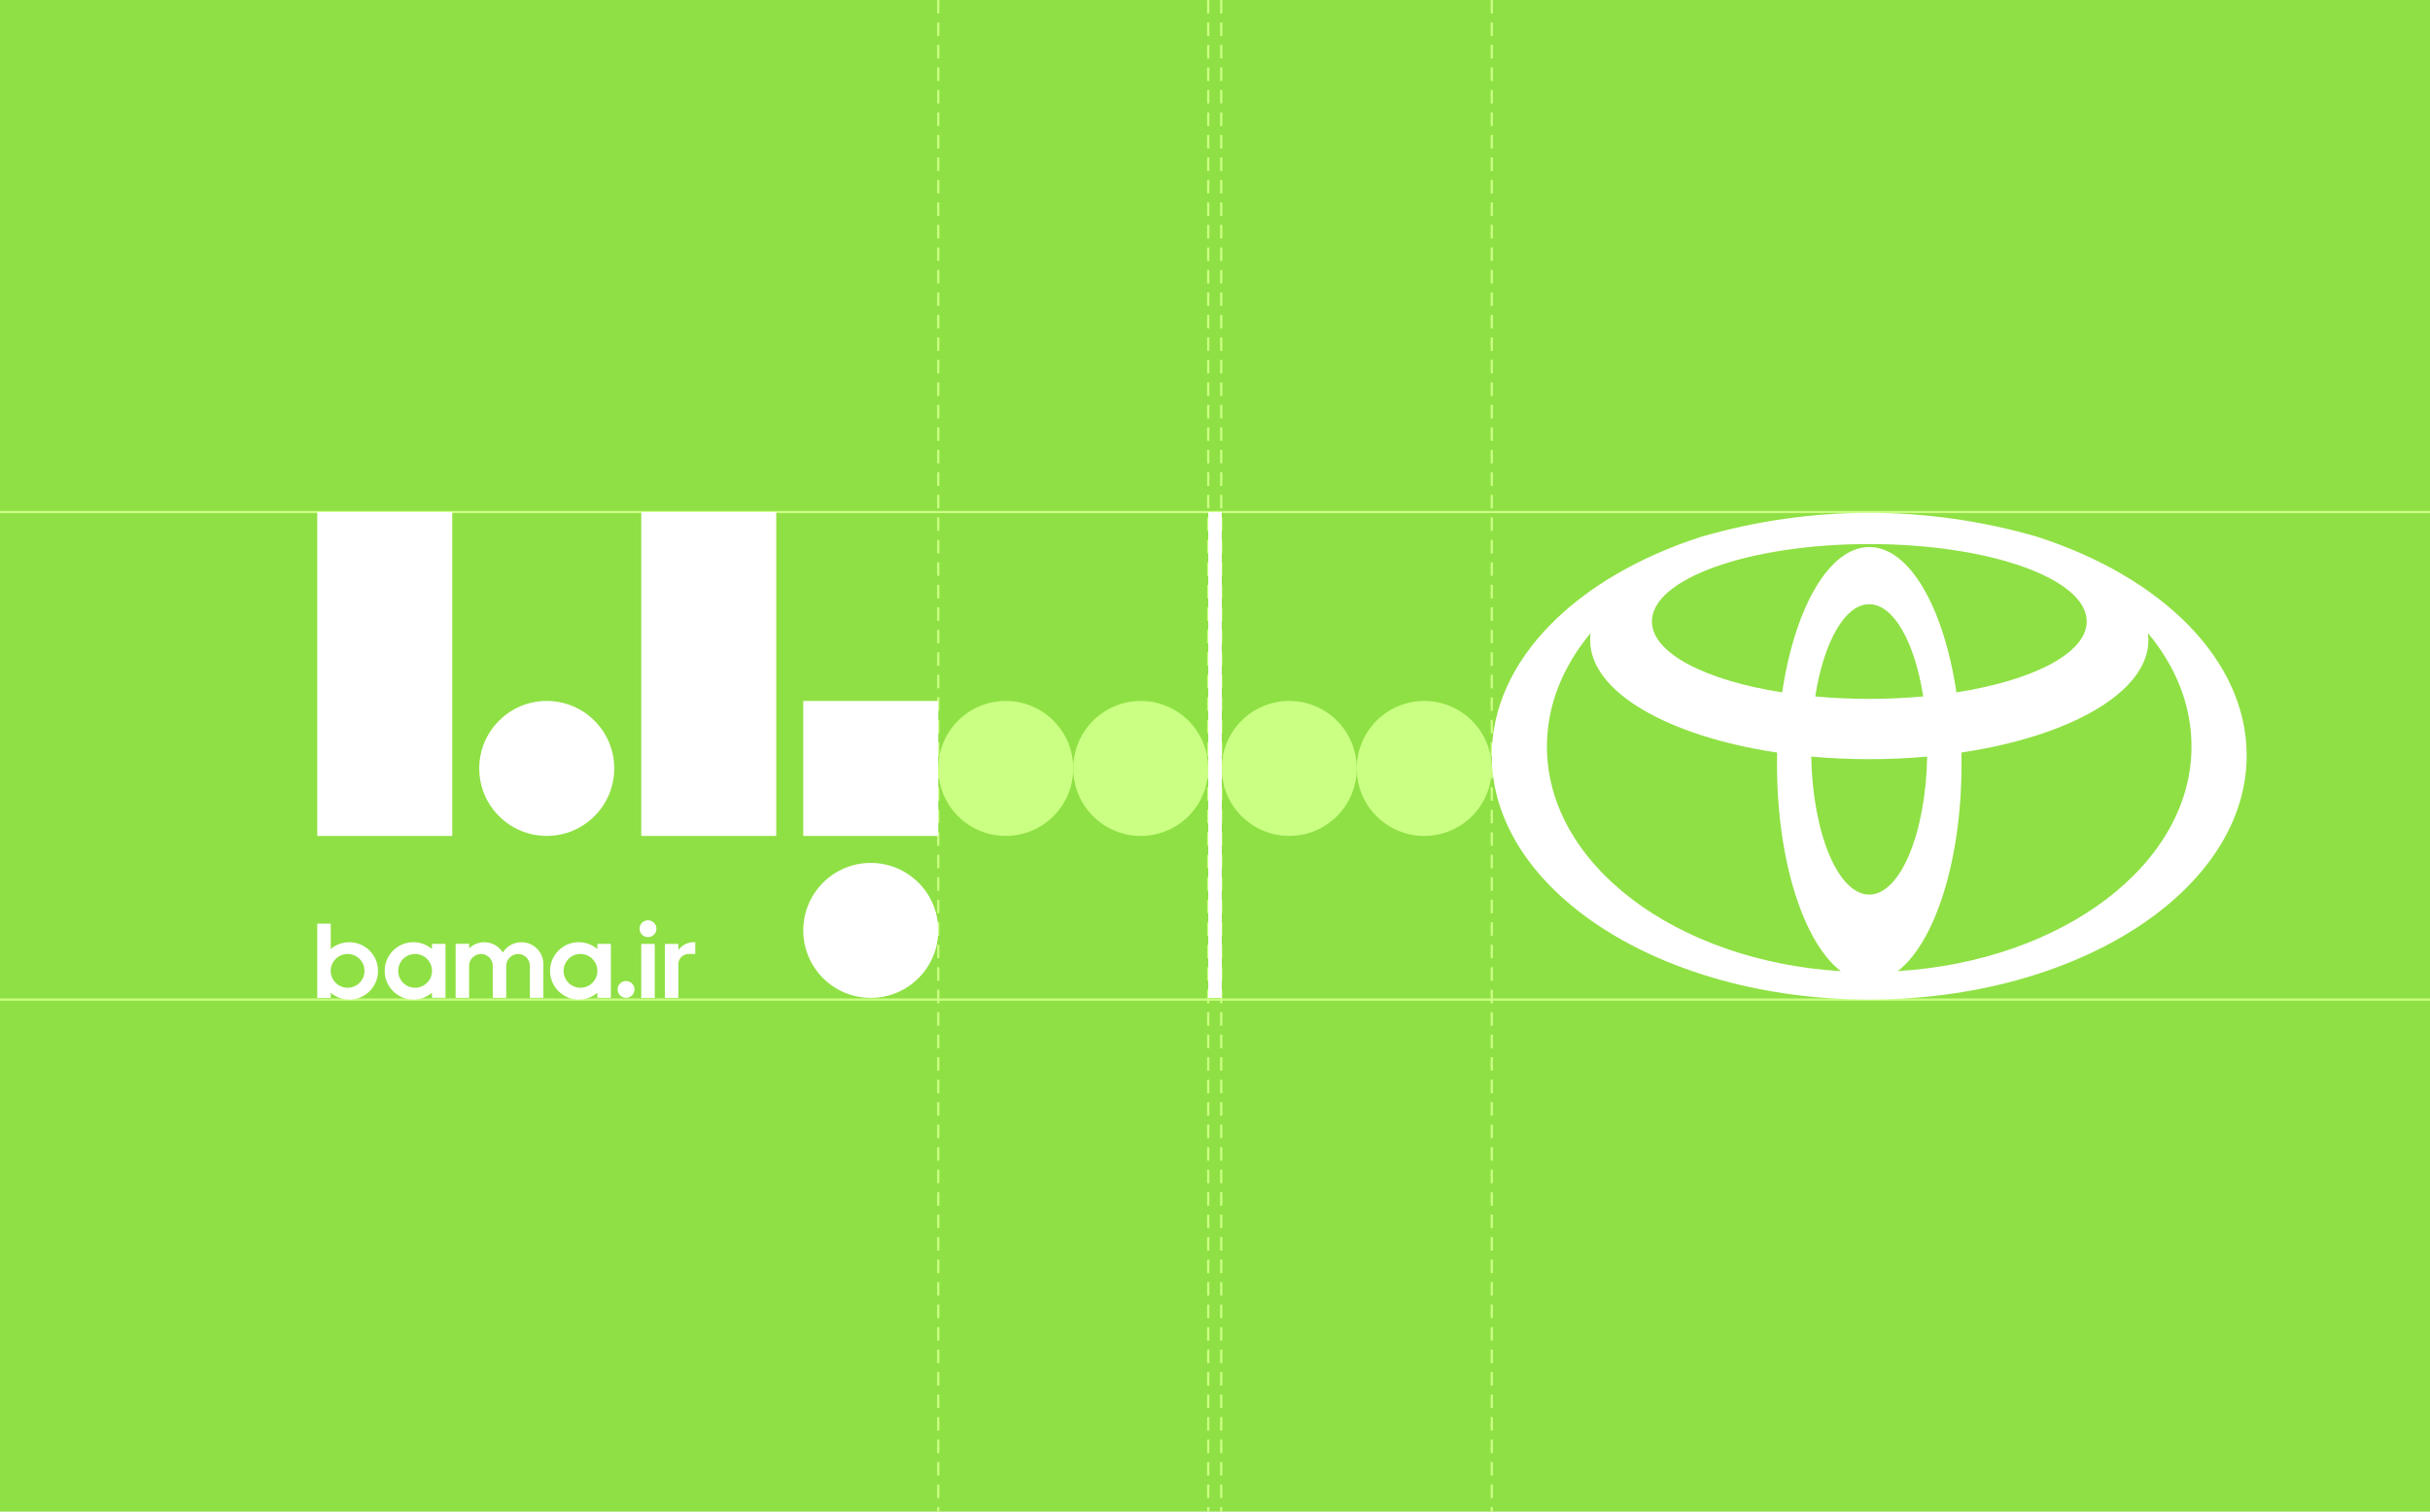
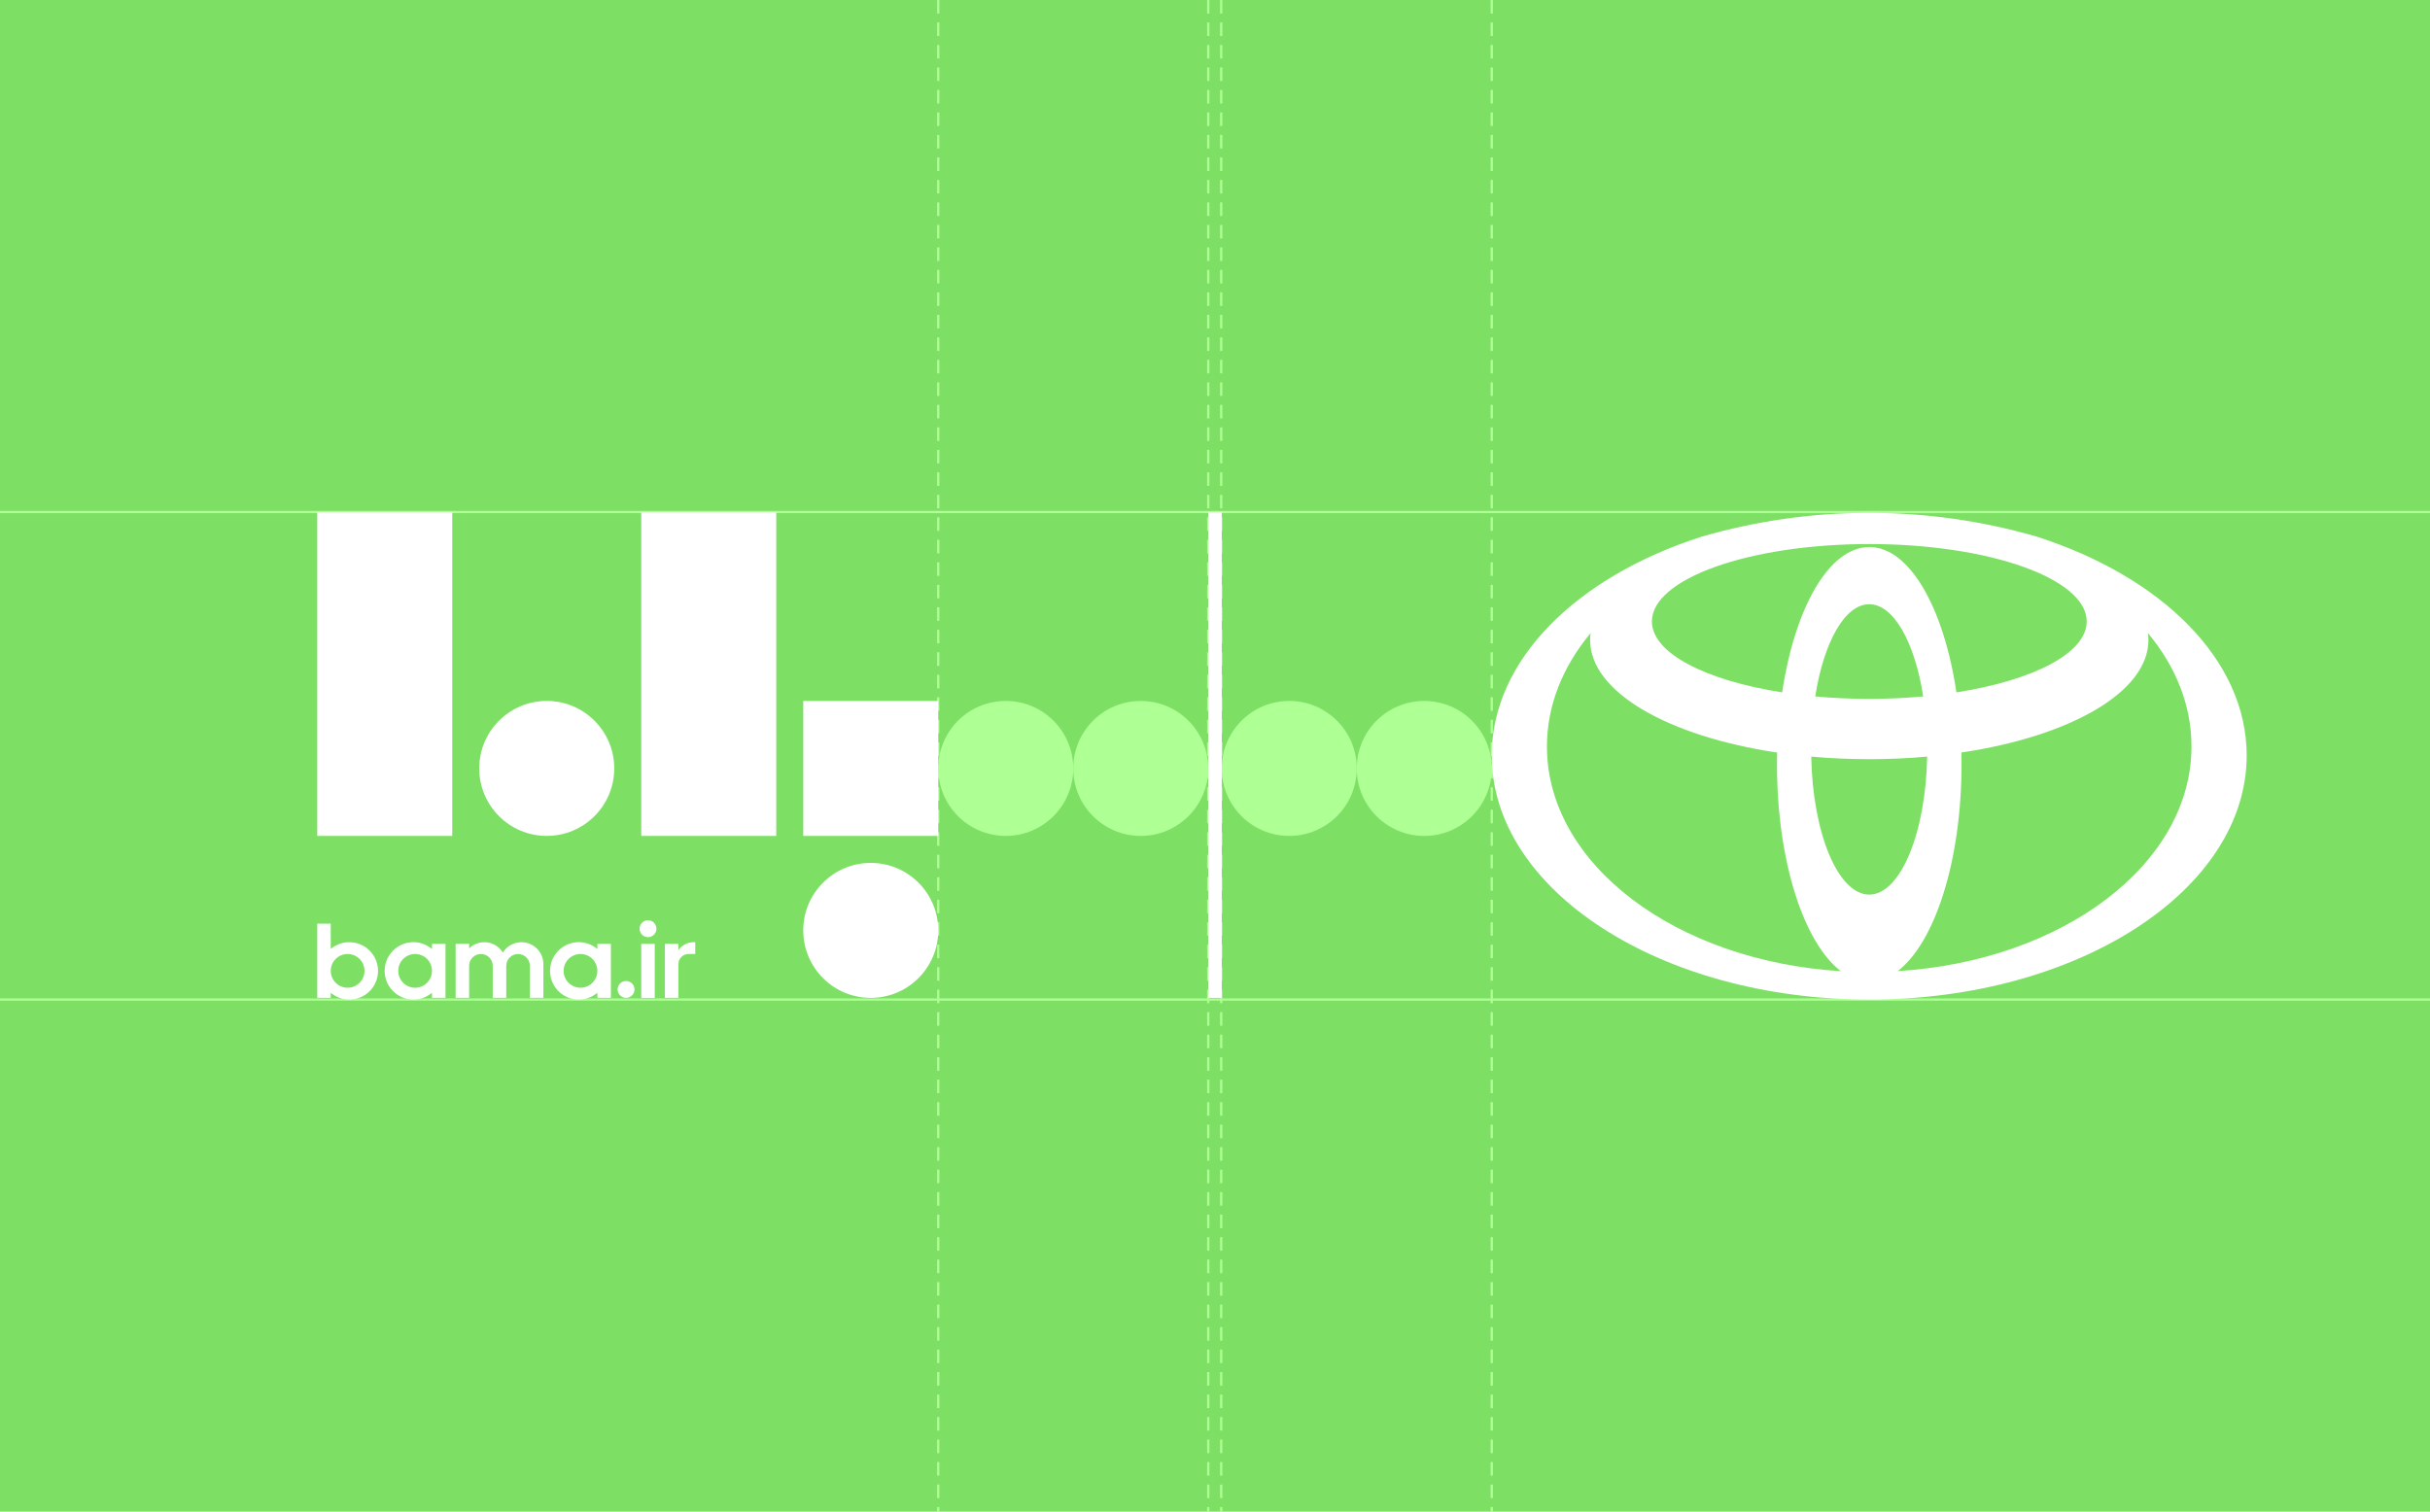
<svg xmlns="http://www.w3.org/2000/svg" viewBox="0 0 1080 672">
  <defs>
-     <style>.cls-1{fill:#8fe044;}.cls-2{fill:#caff83;}.cls-3{fill:#fff;}</style>
+     <style>.cls-1{fill:#7de065;}.cls-2,.cls-3{fill:none;stroke:#aeff94;stroke-miterlimit:10;}.cls-2{stroke-dasharray:6 4;}.cls-4{fill:#fff;}.cls-5{fill:#aeff94;}</style>
  </defs>
  <g id="Layer_3" data-name="Layer 3">
    <rect class="cls-1" width="1080" height="672" />
  </g>
  <g id="Layer_1" data-name="Layer 1">
-     <path class="cls-2" d="M417.5,672h-1v-2h1Zm0-6h-1v-6h1Zm0-10h-1v-6h1Zm0-10h-1v-6h1Zm0-10h-1v-6h1Zm0-10h-1v-6h1Zm0-10h-1v-6h1Zm0-10h-1v-6h1Zm0-10h-1v-6h1Zm0-10h-1v-6h1Zm0-10h-1v-6h1Zm0-10h-1v-6h1Zm0-10h-1v-6h1Zm0-10h-1v-6h1Zm0-10h-1v-6h1Zm0-10h-1v-6h1Zm0-10h-1v-6h1Zm0-10h-1v-6h1Zm0-10h-1v-6h1Zm0-10h-1v-6h1Zm0-10h-1v-6h1Zm0-10h-1v-6h1Zm0-10h-1v-6h1Zm0-10h-1v-6h1Zm0-10h-1v-6h1Zm0-10h-1v-6h1Zm0-10h-1v-6h1Zm0-10h-1v-6h1Zm0-10h-1v-6h1Zm0-10h-1v-6h1Zm0-10h-1v-6h1Zm0-10h-1v-6h1Zm0-10h-1v-6h1Zm0-10h-1v-6h1Zm0-10h-1v-6h1Zm0-10h-1v-6h1Zm0-10h-1v-6h1Zm0-10h-1v-6h1Zm0-10h-1v-6h1Zm0-10h-1v-6h1Zm0-10h-1v-6h1Zm0-10h-1v-6h1Zm0-10h-1v-6h1Zm0-10h-1v-6h1Zm0-10h-1v-6h1Zm0-10h-1v-6h1Zm0-10h-1v-6h1Zm0-10h-1v-6h1Zm0-10h-1v-6h1Zm0-10h-1v-6h1Zm0-10h-1v-6h1Zm0-10h-1v-6h1Zm0-10h-1v-6h1Zm0-10h-1v-6h1Zm0-10h-1v-6h1Zm0-10h-1v-6h1Zm0-10h-1v-6h1Zm0-10h-1v-6h1Zm0-10h-1V90h1Zm0-10h-1V80h1Zm0-10h-1V70h1Zm0-10h-1V60h1Zm0-10h-1V50h1Zm0-10h-1V40h1Zm0-10h-1V30h1Zm0-10h-1V20h1Zm0-10h-1V10h1Zm0-10h-1V0h1Z" />
-     <path class="cls-2" d="M537.5,672h-1v-2h1Zm0-6h-1v-6h1Zm0-10h-1v-6h1Zm0-10h-1v-6h1Zm0-10h-1v-6h1Zm0-10h-1v-6h1Zm0-10h-1v-6h1Zm0-10h-1v-6h1Zm0-10h-1v-6h1Zm0-10h-1v-6h1Zm0-10h-1v-6h1Zm0-10h-1v-6h1Zm0-10h-1v-6h1Zm0-10h-1v-6h1Zm0-10h-1v-6h1Zm0-10h-1v-6h1Zm0-10h-1v-6h1Zm0-10h-1v-6h1Zm0-10h-1v-6h1Zm0-10h-1v-6h1Zm0-10h-1v-6h1Zm0-10h-1v-6h1Zm0-10h-1v-6h1Zm0-10h-1v-6h1Zm0-10h-1v-6h1Zm0-10h-1v-6h1Zm0-10h-1v-6h1Zm0-10h-1v-6h1Zm0-10h-1v-6h1Zm0-10h-1v-6h1Zm0-10h-1v-6h1Zm0-10h-1v-6h1Zm0-10h-1v-6h1Zm0-10h-1v-6h1Zm0-10h-1v-6h1Zm0-10h-1v-6h1Zm0-10h-1v-6h1Zm0-10h-1v-6h1Zm0-10h-1v-6h1Zm0-10h-1v-6h1Zm0-10h-1v-6h1Zm0-10h-1v-6h1Zm0-10h-1v-6h1Zm0-10h-1v-6h1Zm0-10h-1v-6h1Zm0-10h-1v-6h1Zm0-10h-1v-6h1Zm0-10h-1v-6h1Zm0-10h-1v-6h1Zm0-10h-1v-6h1Zm0-10h-1v-6h1Zm0-10h-1v-6h1Zm0-10h-1v-6h1Zm0-10h-1v-6h1Zm0-10h-1v-6h1Zm0-10h-1v-6h1Zm0-10h-1v-6h1Zm0-10h-1v-6h1Zm0-10h-1V90h1Zm0-10h-1V80h1Zm0-10h-1V70h1Zm0-10h-1V60h1Zm0-10h-1V50h1Zm0-10h-1V40h1Zm0-10h-1V30h1Zm0-10h-1V20h1Zm0-10h-1V10h1Zm0-10h-1V0h1Z" />
-     <path class="cls-2" d="M543.26,672h-1v-2h1Zm0-6h-1v-6h1Zm0-10h-1v-6h1Zm0-10h-1v-6h1Zm0-10h-1v-6h1Zm0-10h-1v-6h1Zm0-10h-1v-6h1Zm0-10h-1v-6h1Zm0-10h-1v-6h1Zm0-10h-1v-6h1Zm0-10h-1v-6h1Zm0-10h-1v-6h1Zm0-10h-1v-6h1Zm0-10h-1v-6h1Zm0-10h-1v-6h1Zm0-10h-1v-6h1Zm0-10h-1v-6h1Zm0-10h-1v-6h1Zm0-10h-1v-6h1Zm0-10h-1v-6h1Zm0-10h-1v-6h1Zm0-10h-1v-6h1Zm0-10h-1v-6h1Zm0-10h-1v-6h1Zm0-10h-1v-6h1Zm0-10h-1v-6h1Zm0-10h-1v-6h1Zm0-10h-1v-6h1Zm0-10h-1v-6h1Zm0-10h-1v-6h1Zm0-10h-1v-6h1Zm0-10h-1v-6h1Zm0-10h-1v-6h1Zm0-10h-1v-6h1Zm0-10h-1v-6h1Zm0-10h-1v-6h1Zm0-10h-1v-6h1Zm0-10h-1v-6h1Zm0-10h-1v-6h1Zm0-10h-1v-6h1Zm0-10h-1v-6h1Zm0-10h-1v-6h1Zm0-10h-1v-6h1Zm0-10h-1v-6h1Zm0-10h-1v-6h1Zm0-10h-1v-6h1Zm0-10h-1v-6h1Zm0-10h-1v-6h1Zm0-10h-1v-6h1Zm0-10h-1v-6h1Zm0-10h-1v-6h1Zm0-10h-1v-6h1Zm0-10h-1v-6h1Zm0-10h-1v-6h1Zm0-10h-1v-6h1Zm0-10h-1v-6h1Zm0-10h-1v-6h1Zm0-10h-1v-6h1Zm0-10h-1V90h1Zm0-10h-1V80h1Zm0-10h-1V70h1Zm0-10h-1V60h1Zm0-10h-1V50h1Zm0-10h-1V40h1Zm0-10h-1V30h1Zm0-10h-1V20h1Zm0-10h-1V10h1Zm0-10h-1V0h1Z" />
-     <path class="cls-2" d="M663.5,672h-1v-2h1Zm0-6h-1v-6h1Zm0-10h-1v-6h1Zm0-10h-1v-6h1Zm0-10h-1v-6h1Zm0-10h-1v-6h1Zm0-10h-1v-6h1Zm0-10h-1v-6h1Zm0-10h-1v-6h1Zm0-10h-1v-6h1Zm0-10h-1v-6h1Zm0-10h-1v-6h1Zm0-10h-1v-6h1Zm0-10h-1v-6h1Zm0-10h-1v-6h1Zm0-10h-1v-6h1Zm0-10h-1v-6h1Zm0-10h-1v-6h1Zm0-10h-1v-6h1Zm0-10h-1v-6h1Zm0-10h-1v-6h1Zm0-10h-1v-6h1Zm0-10h-1v-6h1Zm0-10h-1v-6h1Zm0-10h-1v-6h1Zm0-10h-1v-6h1Zm0-10h-1v-6h1Zm0-10h-1v-6h1Zm0-10h-1v-6h1Zm0-10h-1v-6h1Zm0-10h-1v-6h1Zm0-10h-1v-6h1Zm0-10h-1v-6h1Zm0-10h-1v-6h1Zm0-10h-1v-6h1Zm0-10h-1v-6h1Zm0-10h-1v-6h1Zm0-10h-1v-6h1Zm0-10h-1v-6h1Zm0-10h-1v-6h1Zm0-10h-1v-6h1Zm0-10h-1v-6h1Zm0-10h-1v-6h1Zm0-10h-1v-6h1Zm0-10h-1v-6h1Zm0-10h-1v-6h1Zm0-10h-1v-6h1Zm0-10h-1v-6h1Zm0-10h-1v-6h1Zm0-10h-1v-6h1Zm0-10h-1v-6h1Zm0-10h-1v-6h1Zm0-10h-1v-6h1Zm0-10h-1v-6h1Zm0-10h-1v-6h1Zm0-10h-1v-6h1Zm0-10h-1v-6h1Zm0-10h-1v-6h1Zm0-10h-1V90h1Zm0-10h-1V80h1Zm0-10h-1V70h1Zm0-10h-1V60h1Zm0-10h-1V50h1Zm0-10h-1V40h1Zm0-10h-1V30h1Zm0-10h-1V20h1Zm0-10h-1V10h1Zm0-10h-1V0h1Z" />
-     <rect class="cls-2" y="227.13" width="1080" height="1" />
-     <rect class="cls-2" y="443.88" width="1080" height="1" />
-     <rect class="cls-3" x="357" y="311.63" width="60" height="60" />
-     <rect class="cls-3" x="141" y="227.63" width="60" height="144" />
-     <rect class="cls-3" x="285" y="227.63" width="60" height="144" />
-     <circle class="cls-3" cx="243" cy="341.62" r="30" />
-     <circle class="cls-3" cx="387" cy="413.63" r="30" />
-     <path class="cls-3" d="M192,421.91a12.76,12.76,0,1,0,0,19.43v2.28h6v-24h-6Zm-7.5,17.22a7.51,7.51,0,1,1,7.5-7.5A7.5,7.5,0,0,1,184.5,439.13Z" />
-     <path class="cls-3" d="M265.5,421.91a12.76,12.76,0,1,0,0,19.43v2.28h6v-24h-6ZM258,439.13a7.51,7.51,0,1,1,7.5-7.5A7.5,7.5,0,0,1,258,439.13Z" />
-     <path class="cls-3" d="M155.25,418.88a12.72,12.72,0,0,0-8.25,3V410.63h-6v33h6v-2.28a12.75,12.75,0,1,0,8.25-22.46Zm-.75,20.25a7.51,7.51,0,1,1,7.5-7.5A7.5,7.5,0,0,1,154.5,439.13Z" />
-     <path class="cls-3" d="M231.75,418.88a9.72,9.72,0,0,0-8.25,4.57,9.73,9.73,0,0,0-15-1.85v-2h-6v24h6V429.38a5.25,5.25,0,1,1,10.5,0v14.24h6V429.38a5.25,5.25,0,1,1,10.5,0v14.24h6v-15A9.74,9.74,0,0,0,231.75,418.88Z" />
-     <rect class="cls-3" x="285" y="419.63" width="6" height="24" />
-     <path class="cls-3" d="M308.25,418.88a8.25,8.25,0,0,0-6.75,3.51v-2.76h-6v24h6v-15a4.51,4.51,0,0,1,4.5-4.51h3v-5.24Z" />
-     <circle class="cls-3" cx="288" cy="412.88" r="3.75" />
-     <circle class="cls-3" cx="278.25" cy="439.88" r="3.75" />
-     <circle class="cls-2" cx="447" cy="341.62" r="30" />
-     <circle class="cls-2" cx="507" cy="341.63" r="30" />
-     <circle class="cls-2" cx="573" cy="341.62" r="30" />
-     <circle class="cls-2" cx="633" cy="341.63" r="30" />
-     <rect class="cls-3" x="537" y="227.63" width="6" height="216" />
-     <path class="cls-3" d="M905.36,238.62a267.32,267.32,0,0,0-149.2,0C700.94,256.37,663,293.24,663,335.84c0,59.94,75.11,108.54,167.77,108.54s167.75-48.6,167.75-108.54c0-42.6-37.95-79.46-93.16-97.22M830.77,397.71c-13.83,0-25.12-27.19-25.78-61.35,8.31.75,16.94,1.15,25.78,1.15s17.45-.4,25.76-1.15c-.66,34.16-11.95,61.35-25.76,61.35m-24-88.09c3.77-24,13.1-41,24-41s20.25,17,24,41c-7.68.69-15.73,1.08-24,1.08s-16.35-.39-24-1.08m62.75-1.81c-5.61-37.63-20.82-64.61-38.71-64.61s-33.12,27-38.73,64.61c-34.08-5.32-57.9-17.43-57.9-31.53,0-19,43.27-34.41,96.63-34.41s96.62,15.4,96.62,34.41c0,14.1-23.82,26.21-57.9,31.53m-182,24.06c0-18.37,7.07-35.59,19.41-50.41a24.88,24.88,0,0,0-.22,3.11c0,23.11,34.72,42.76,83.12,50,0,1.75-.06,3.5-.06,5.26,0,43,11.92,79.38,28.4,91.93-73.22-4.48-130.65-47.47-130.65-99.87M843.4,431.74c16.47-12.55,28.39-48.95,28.39-91.93,0-1.77,0-3.51-.06-5.26,48.4-7.22,83.12-26.87,83.12-50a23.11,23.11,0,0,0-.22-3.11C967,296.28,974,313.5,974,331.87c0,52.4-57.43,95.39-130.64,99.87" />
+     <line class="cls-2" x1="417" x2="417" y2="672" />
+     <line class="cls-2" x1="537" x2="537" y2="672" />
+     <line class="cls-2" x1="542.76" x2="542.76" y2="672" />
+     <line class="cls-2" x1="663" x2="663" y2="672" />
+     <line class="cls-3" y1="227.63" x2="1080" y2="227.63" />
+     <line class="cls-3" y1="444.38" x2="1080" y2="444.38" />
+     <rect class="cls-4" x="357" y="311.63" width="60" height="60" />
+     <rect class="cls-4" x="141" y="227.63" width="60" height="144" />
+     <rect class="cls-4" x="285" y="227.63" width="60" height="144" />
+     <circle class="cls-4" cx="243" cy="341.62" r="30" />
+     <circle class="cls-4" cx="387" cy="413.63" r="30" />
+     <path class="cls-4" d="M192,421.91a12.76,12.76,0,1,0,0,19.43v2.28h6v-24h-6Zm-7.5,17.21a7.5,7.5,0,1,1,7.5-7.5A7.5,7.5,0,0,1,184.5,439.12Z" />
+     <path class="cls-4" d="M265.5,421.91a12.76,12.76,0,1,0,0,19.43v2.28h6v-24h-6ZM258,439.12a7.5,7.5,0,1,1,7.5-7.5A7.5,7.5,0,0,1,258,439.12Z" />
+     <path class="cls-4" d="M155.25,418.88a12.72,12.72,0,0,0-8.25,3V410.62h-6v33h6v-2.28a12.75,12.75,0,1,0,8.25-22.46Zm-.75,20.24a7.5,7.5,0,1,1,7.5-7.5A7.5,7.5,0,0,1,154.5,439.12Z" />
+     <path class="cls-4" d="M231.75,418.88a9.72,9.72,0,0,0-8.25,4.57,9.73,9.73,0,0,0-15-1.85v-2h-6v24h6V429.38a5.25,5.25,0,1,1,10.5,0v14.24h6V429.38a5.25,5.25,0,1,1,10.5,0v14.24h6v-15A9.74,9.74,0,0,0,231.75,418.88Z" />
+     <rect class="cls-4" x="285" y="419.63" width="6" height="24" />
+     <path class="cls-4" d="M308.25,418.88a8.25,8.25,0,0,0-6.75,3.51v-2.77h-6v24h6v-15a4.51,4.51,0,0,1,4.5-4.5h3v-5.24Z" />
+     <circle class="cls-4" cx="288" cy="412.88" r="3.75" />
+     <circle class="cls-4" cx="278.25" cy="439.88" r="3.75" />
+     <circle class="cls-5" cx="447" cy="341.62" r="30" />
+     <circle class="cls-5" cx="507" cy="341.63" r="30" />
+     <circle class="cls-5" cx="573" cy="341.62" r="30" />
+     <circle class="cls-5" cx="633" cy="341.63" r="30" />
+     <rect class="cls-4" x="537" y="227.63" width="6" height="216" />
+     <path class="cls-4" d="M905.36,238.62a267.32,267.32,0,0,0-149.2,0C700.94,256.37,663,293.24,663,335.84c0,59.94,75.11,108.54,167.77,108.54s167.75-48.6,167.75-108.54c0-42.6-37.95-79.46-93.16-97.22M830.77,397.71c-13.83,0-25.12-27.19-25.78-61.35,8.31.75,16.94,1.15,25.78,1.15s17.45-.4,25.76-1.15c-.66,34.16-11.95,61.35-25.76,61.35m-24-88.09c3.77-24,13.1-41,24-41s20.25,17,24,41c-7.68.69-15.73,1.08-24,1.08s-16.35-.39-24-1.08m62.75-1.81c-5.61-37.63-20.82-64.61-38.71-64.61s-33.12,27-38.73,64.61c-34.08-5.32-57.9-17.43-57.9-31.53,0-19,43.27-34.41,96.63-34.41s96.62,15.4,96.62,34.41c0,14.1-23.82,26.21-57.9,31.53m-182,24.06c0-18.37,7.07-35.59,19.41-50.41a24.88,24.88,0,0,0-.22,3.11c0,23.11,34.72,42.76,83.12,50,0,1.75-.06,3.5-.06,5.26,0,43,11.92,79.38,28.4,91.93-73.22-4.48-130.65-47.47-130.65-99.87M843.4,431.74c16.47-12.55,28.39-48.95,28.39-91.93,0-1.77,0-3.51-.06-5.26,48.4-7.22,83.12-26.87,83.12-50a23.11,23.11,0,0,0-.22-3.11C967,296.28,974,313.5,974,331.87c0,52.4-57.43,95.39-130.64,99.87" />
  </g>
</svg>
